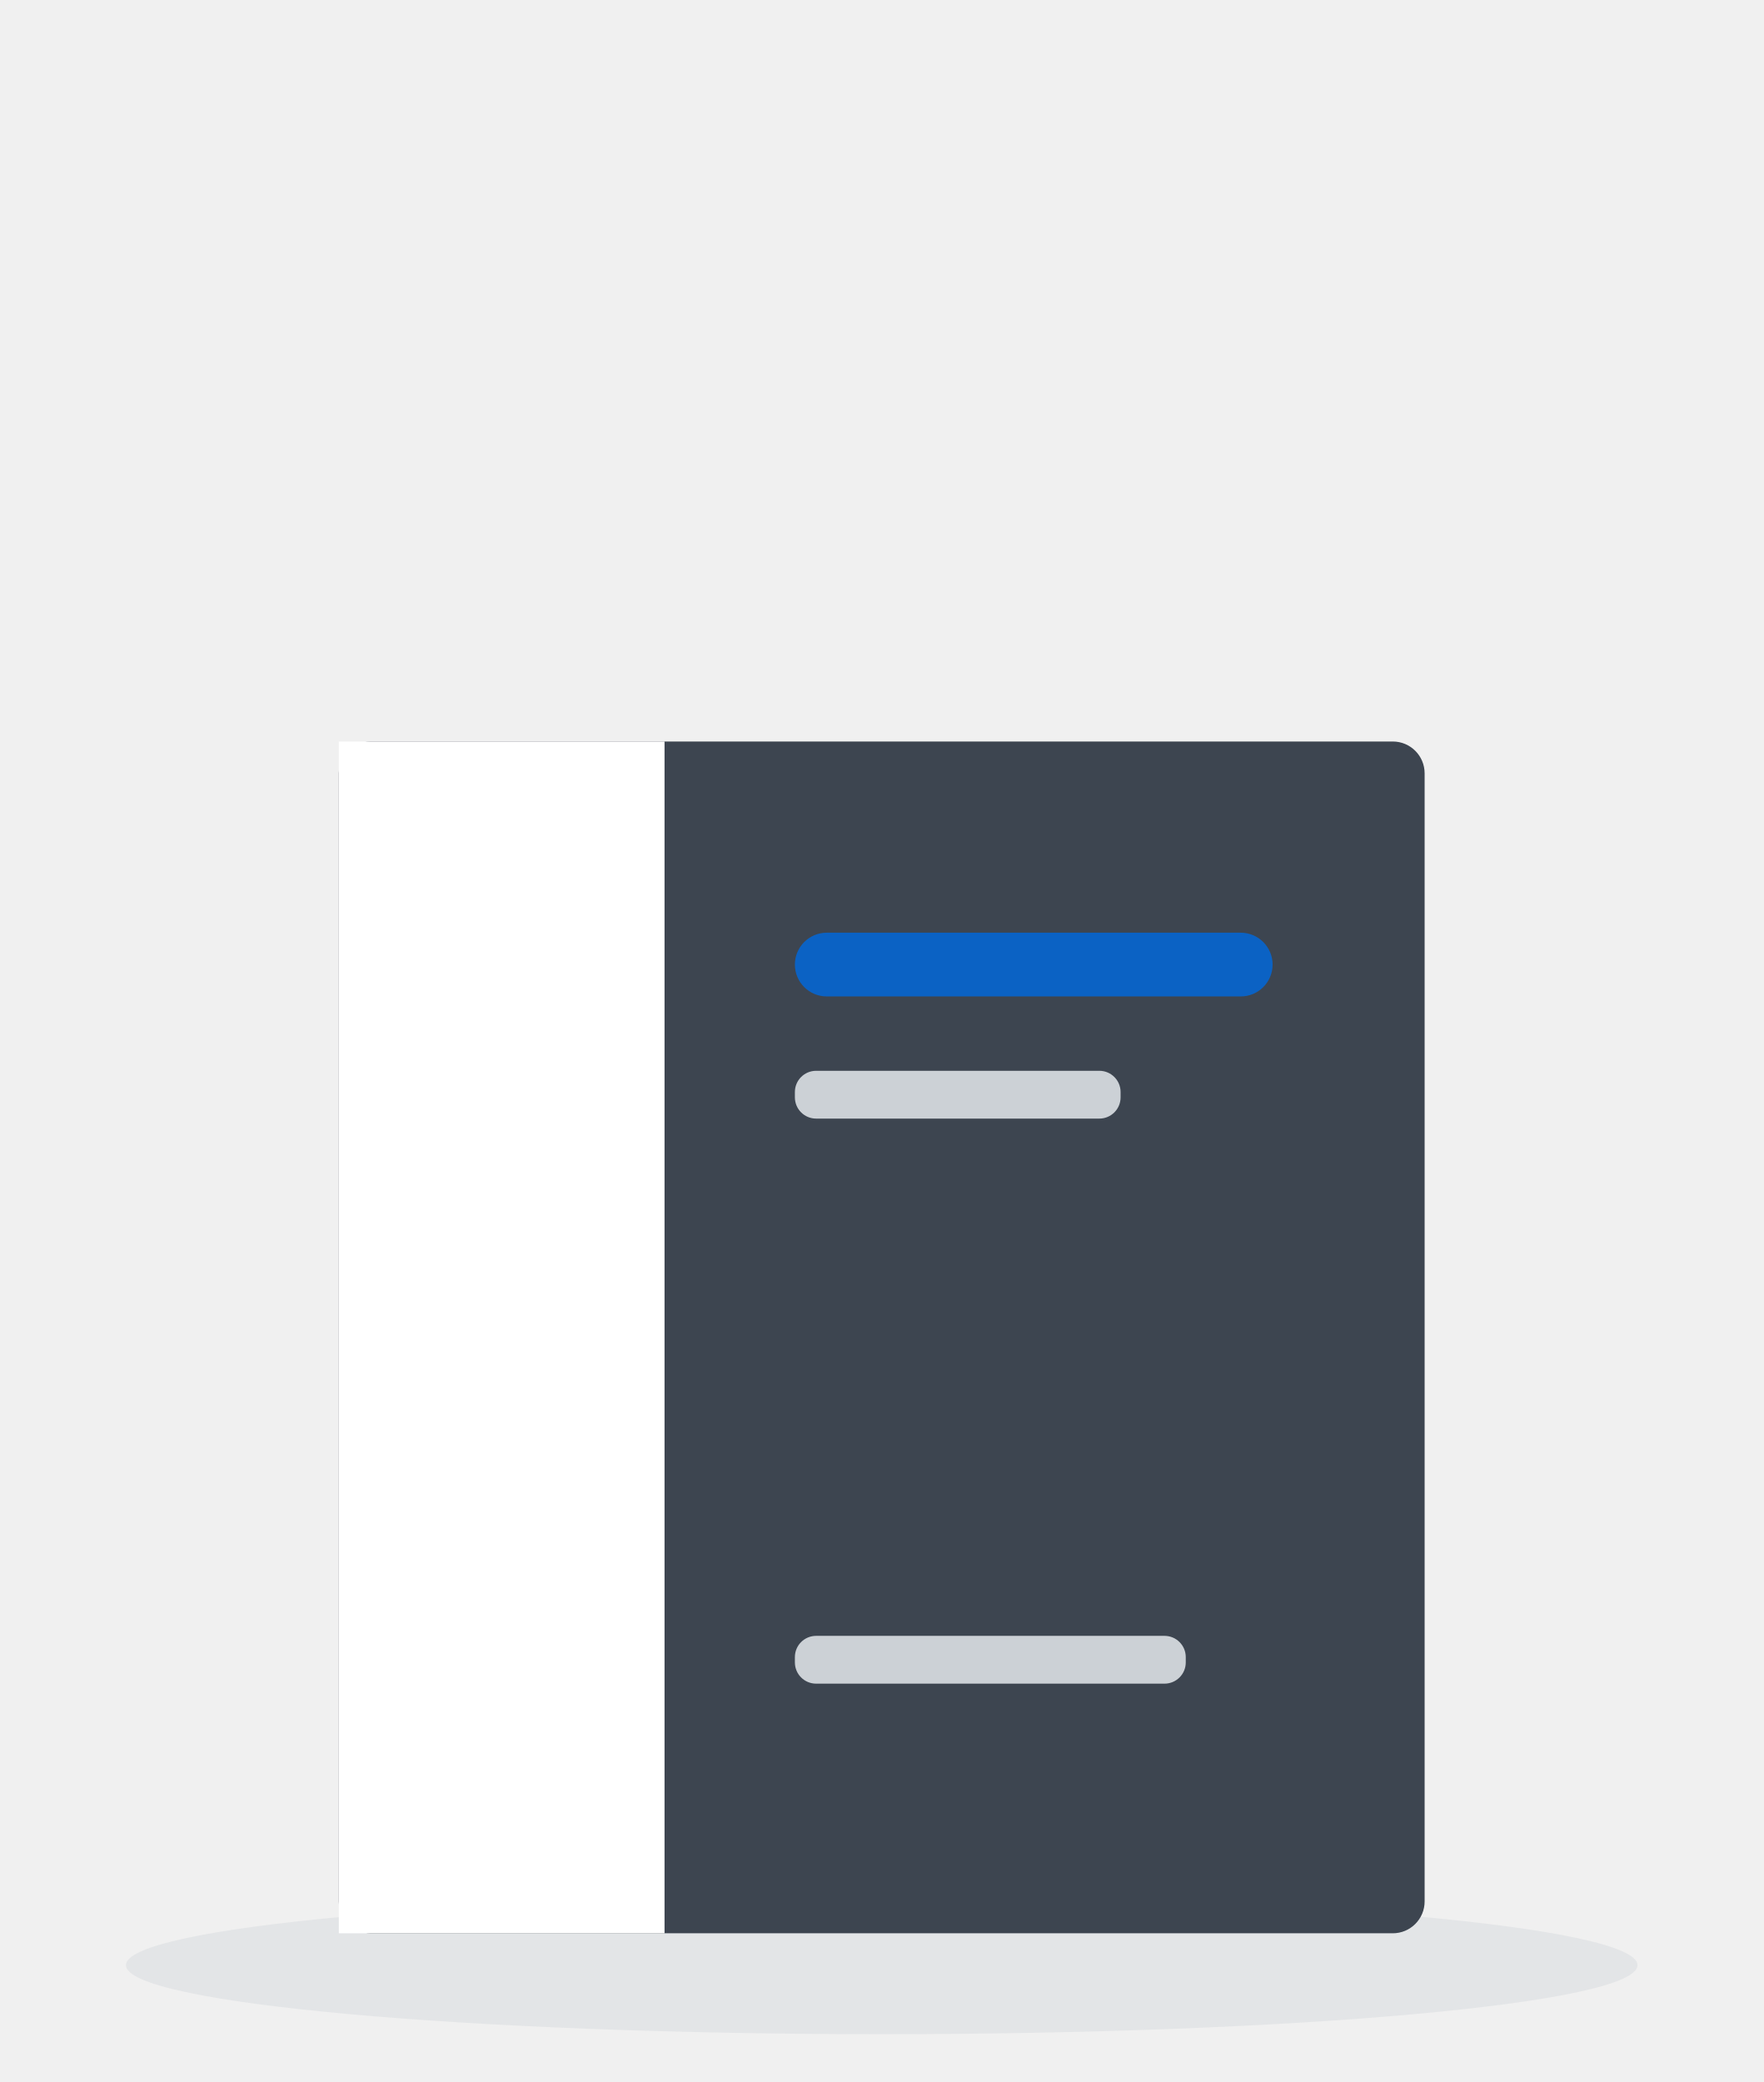
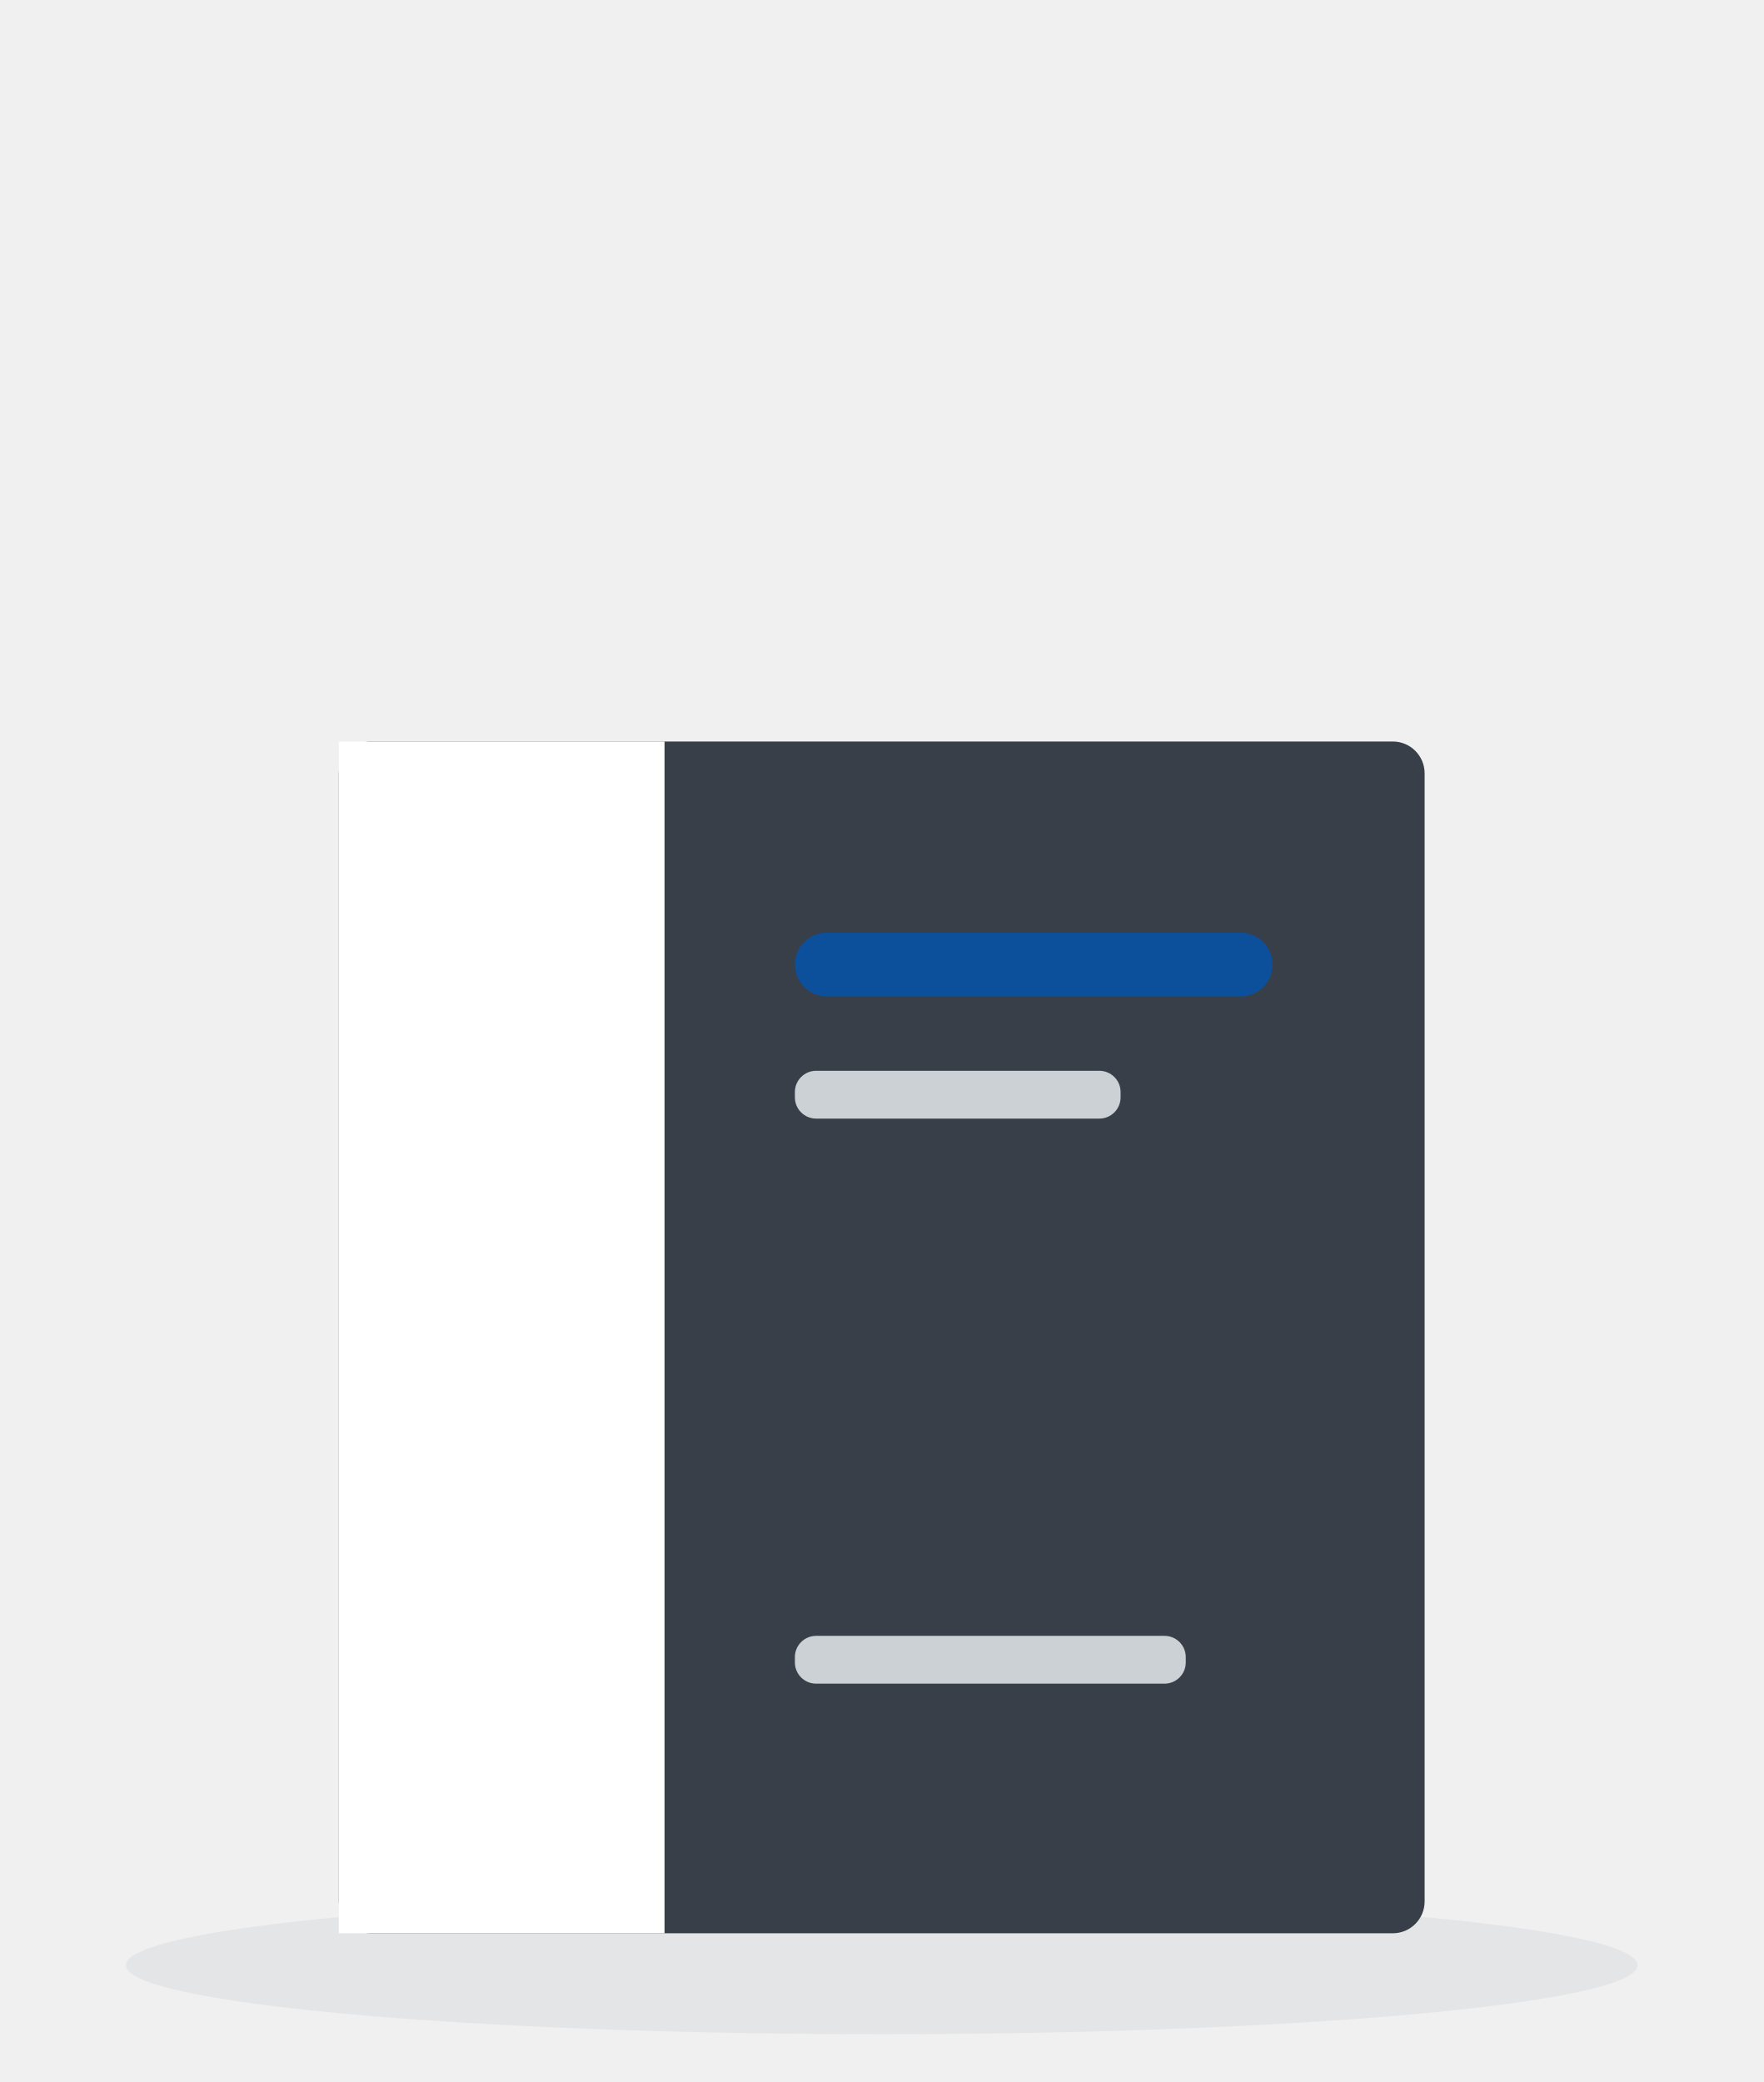
<svg xmlns="http://www.w3.org/2000/svg" viewBox="34 96 332 392" width="332" height="392" role="img">
-   <ellipse cx="200" cy="466" rx="142.29" ry="13" fill="#ccd1d6" opacity="0.35" />
-   <rect x="97.79" y="235.61" width="204.42" height="224.39" rx="6" fill="#3d4550" />
-   <rect x="97.79" y="235.61" width="61.32" height="224.39" fill="#ffffff" />
-   <rect x="183.65" y="271.61" width="89.94" height="12" rx="6" fill="#0b62c4" />
-   <rect x="183.65" y="297.61" width="61.32" height="9" rx="4" fill="#ccd1d6" />
-   <rect x="183.65" y="404" width="73.59" height="9" rx="4" fill="#ccd1d6" />
+   <g>
+     <ellipse cx="200" cy="466" rx="142.29" ry="13" fill="#ccd1d6" opacity="0.35" />
+     <rect x="97.79" y="235.61" width="204.42" height="224.39" rx="6" fill="#383f49" />
+     <rect x="97.79" y="235.61" width="61.32" height="224.39" fill="#ffffff" />
+     <rect x="183.65" y="271.61" width="89.94" height="12" rx="6" fill="#0c4f9b" />
+     <rect x="183.65" y="297.61" width="61.32" height="9" rx="4" fill="#ccd1d6" />
+     <rect x="183.65" y="404" width="73.59" height="9" rx="4" fill="#ccd1d6" />
+   </g>
</svg>
